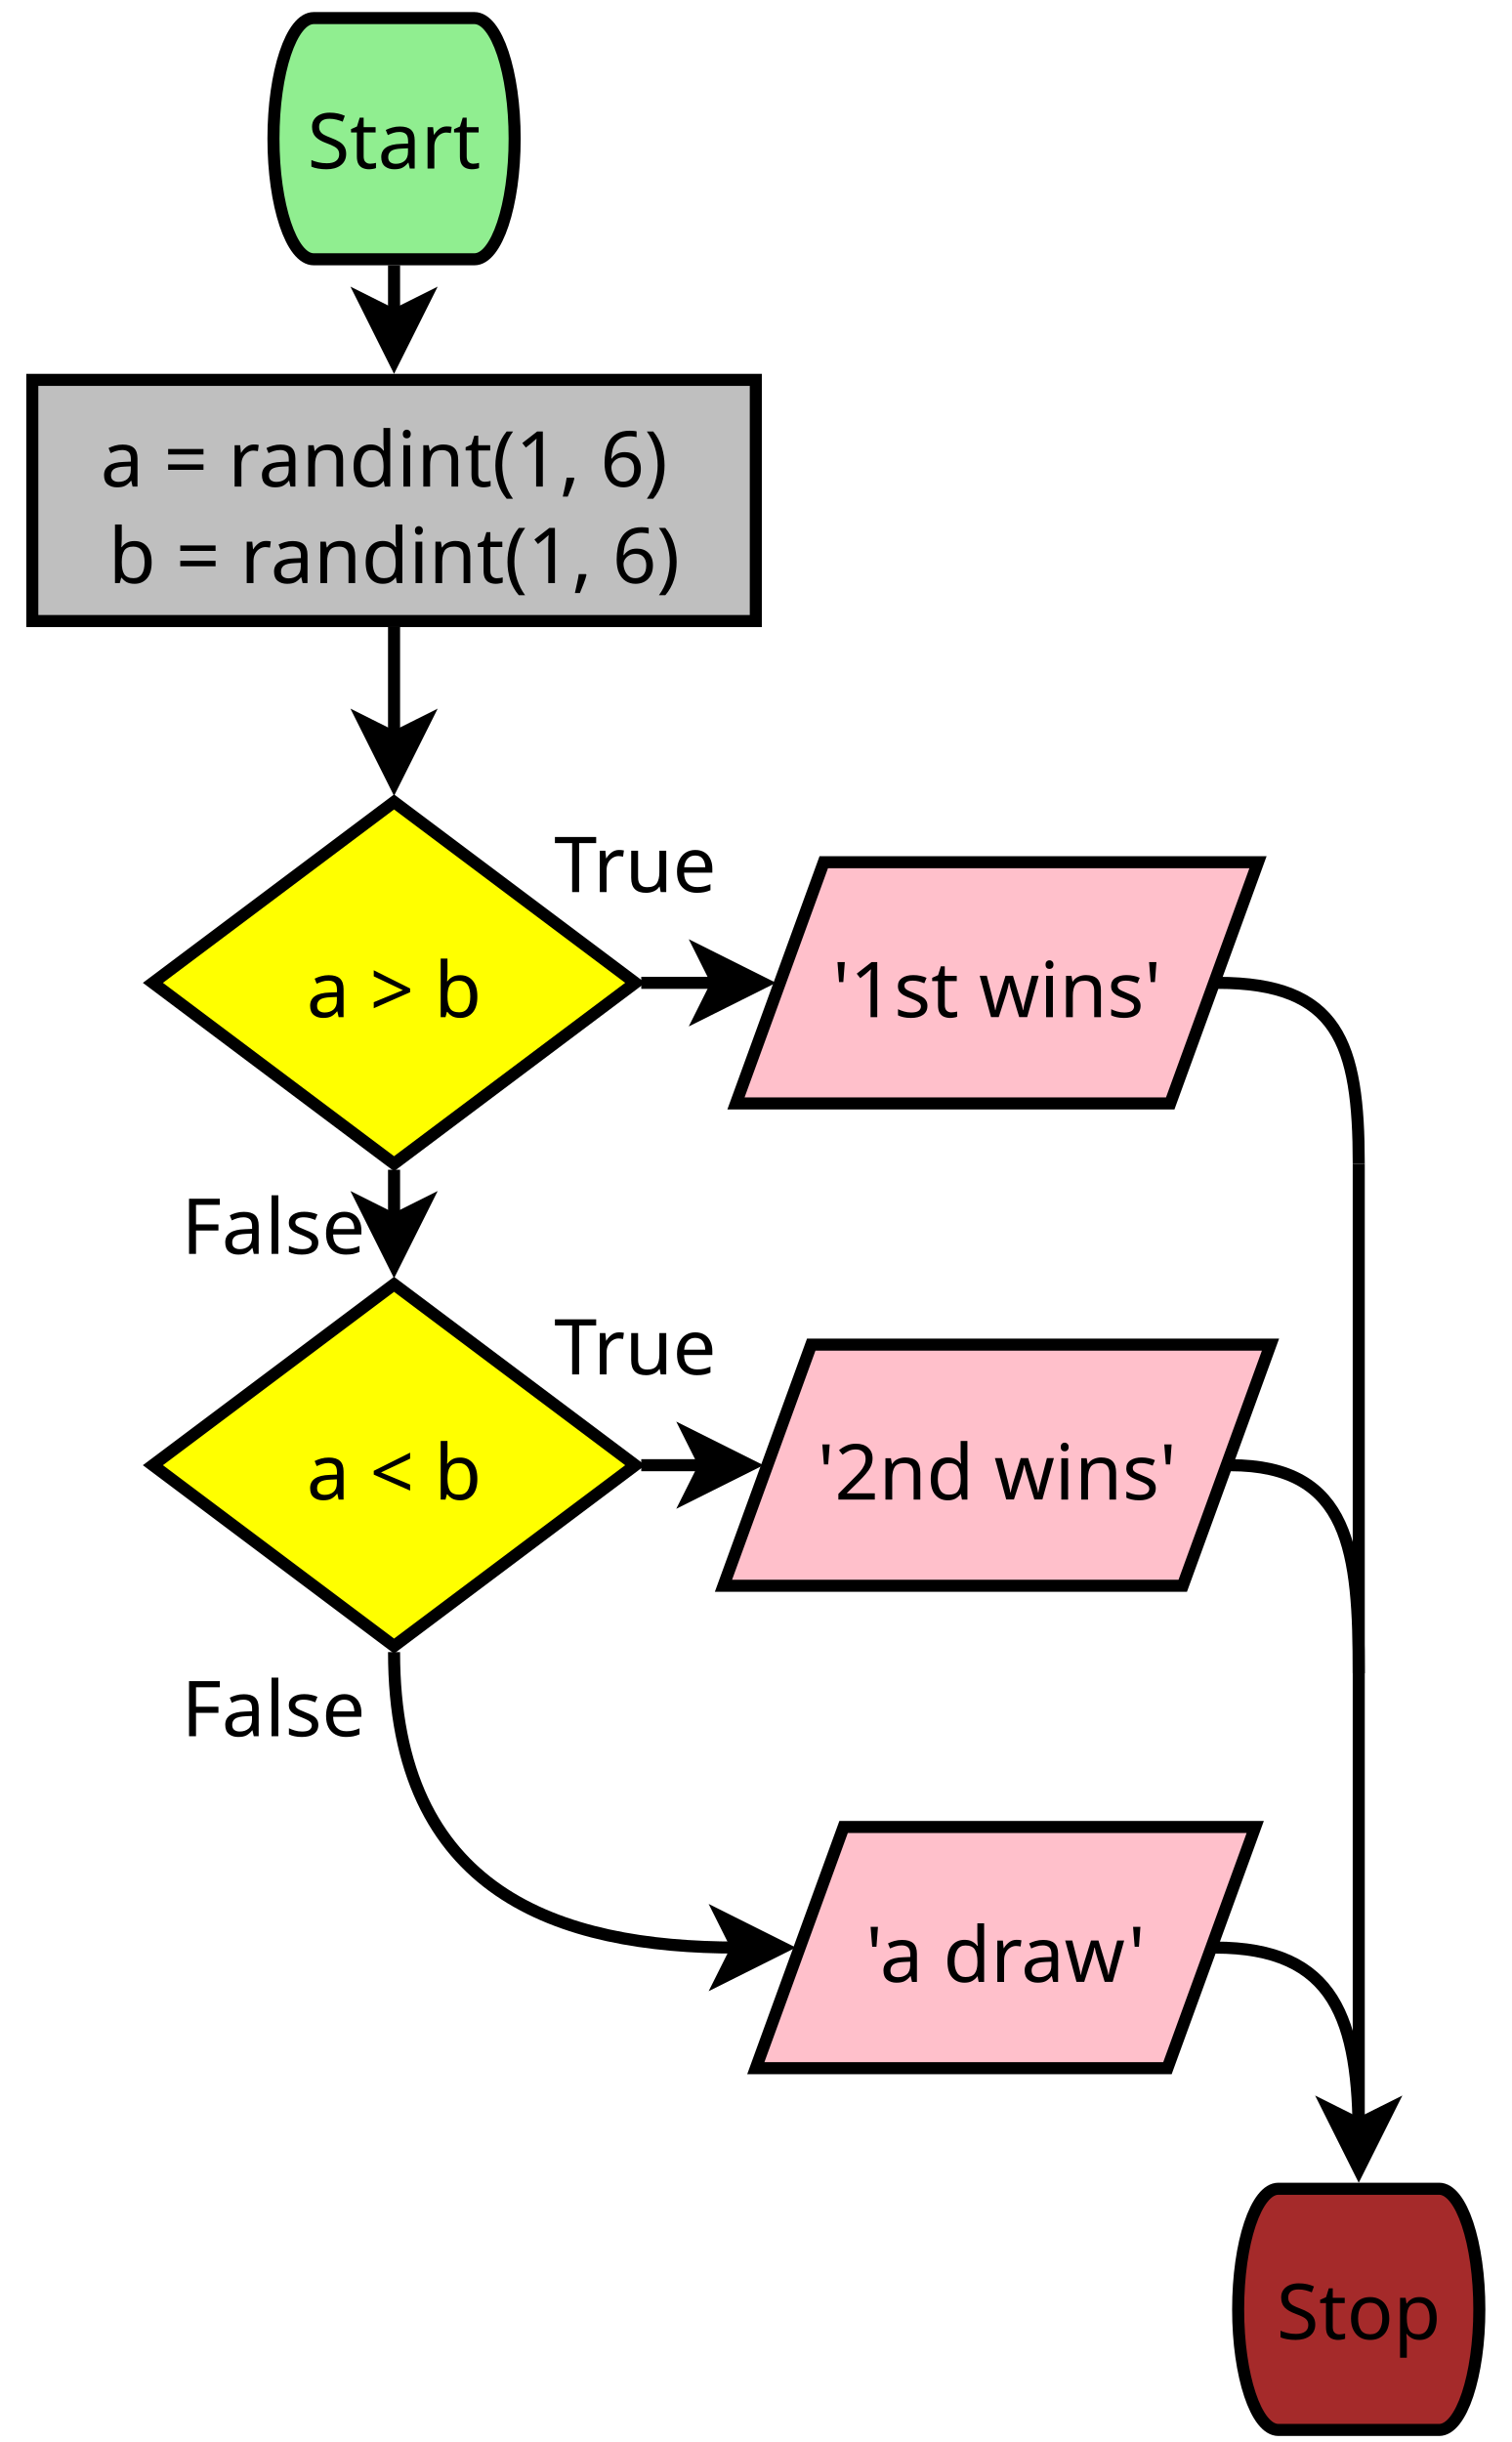
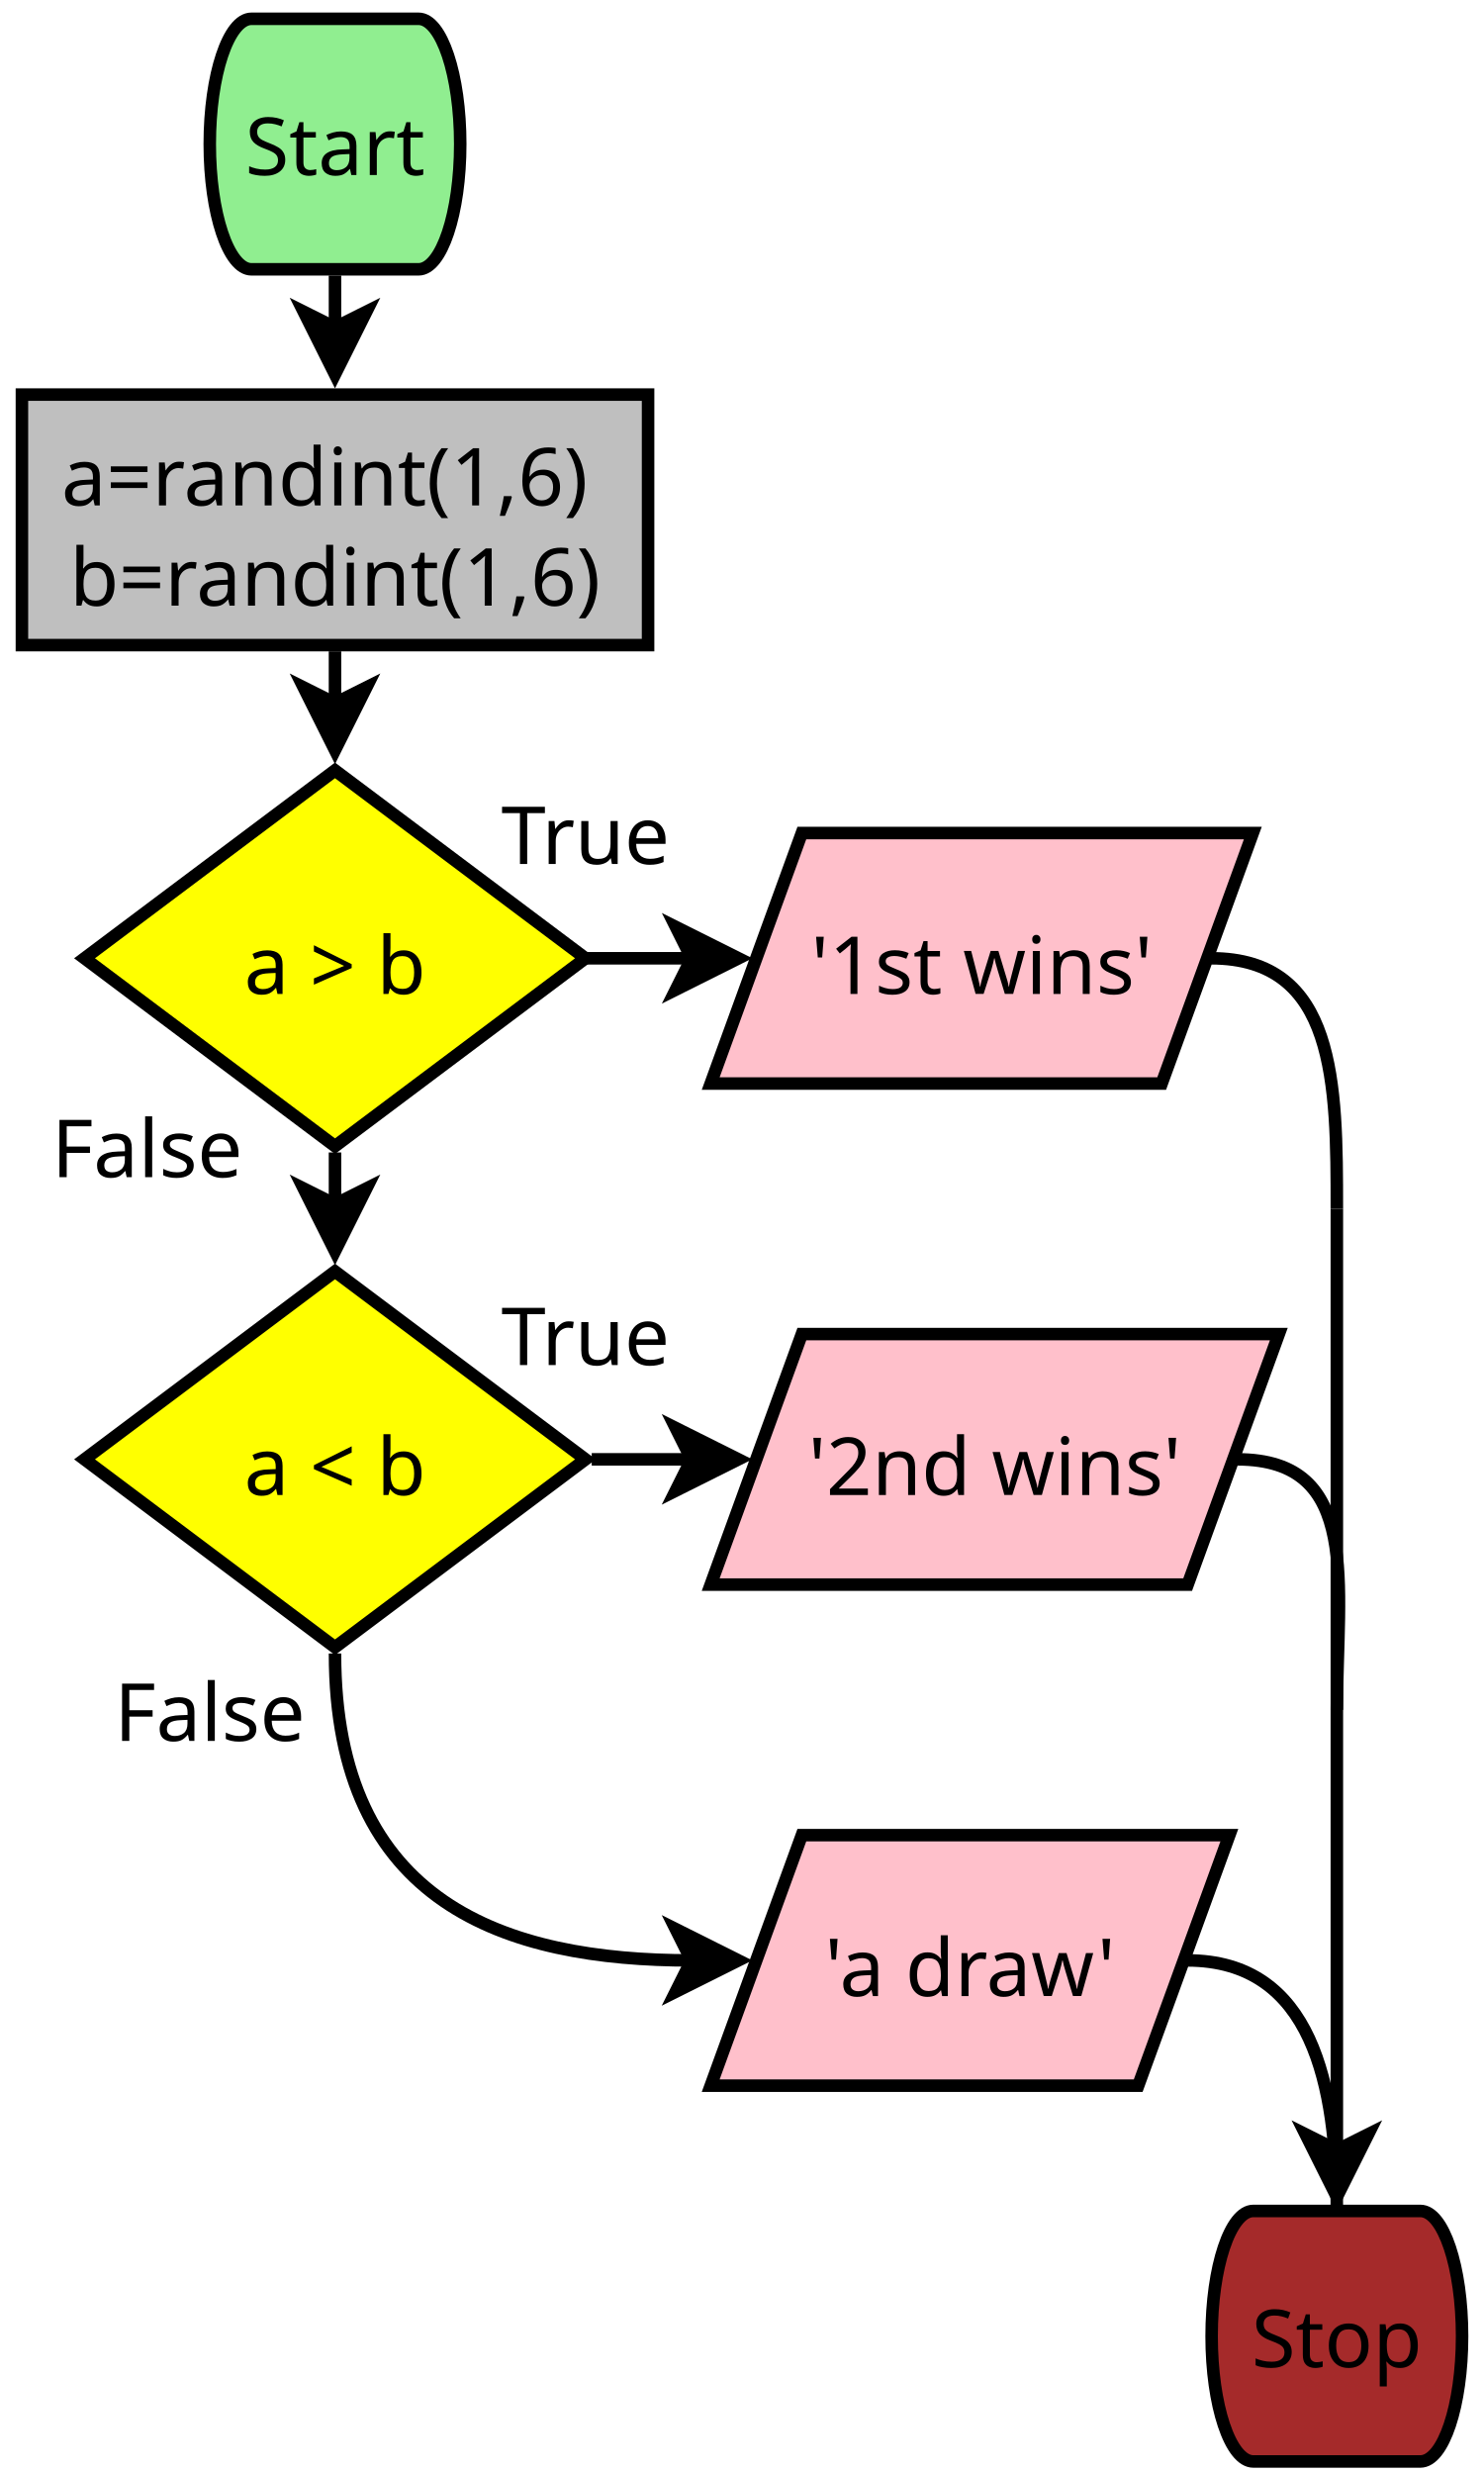
- <svg xmlns="http://www.w3.org/2000/svg" width="13cm" height="21cm" viewBox="258 117 244 405">
+ <svg xmlns="http://www.w3.org/2000/svg" width="12cm" height="20cm" viewBox="268 117 234 395">
+   <g id="Background" />
+   <g id="Background" />
+   <g id="Background" />
  <g id="Background" />
  <g id="Background" />
  <g id="Background">
    <g>
      <path style="fill: #90ee90; fill-opacity: 1; stroke-opacity: 1; stroke-width: 2; stroke: #000000" fill-rule="evenodd" d="M 306.667 120 L 333.333,120 C 337.015,120 340,128.954 340,140 C 340,151.046 337.015,160 333.333,160 L 306.667,160 C 302.985,160 300,151.046 300,140 C 300,128.954 302.985,120 306.667,120z" />
      <text font-size="9.415" style="fill: #000000; fill-opacity: 1; stroke: none;text-anchor:middle;font-family:sans-serif;font-style:normal;font-weight:normal" x="320" y="144.707">
        <tspan x="320" y="144.707" />
      </text>
    </g>
    <g>
-       <line style="fill: none; stroke-opacity: 1; stroke-width: 2; stroke: #000000" x1="320" y1="220.977" x2="320" y2="239.264" />
-       <polygon style="fill: #000000; fill-opacity: 1; stroke-opacity: 1; stroke-width: 2; stroke: #000000" fill-rule="evenodd" points="320,246.764 315,236.764 320,239.264 325,236.764 " />
+       <line style="fill: none; stroke-opacity: 1; stroke-width: 2; stroke: #000000" x1="320" y1="220.995" x2="320" y2="229.264" />
+       <polygon style="fill: #000000; fill-opacity: 1; stroke-opacity: 1; stroke-width: 2; stroke: #000000" fill-rule="evenodd" points="320,236.764 315,226.764 320,229.264 325,226.764 " />
    </g>
    <g>
-       <polygon style="fill: #ffff00; fill-opacity: 1; stroke-opacity: 1; stroke-width: 2; stroke: #000000" fill-rule="evenodd" points="320,250 360,280 320,310 280,280 " />
-       <text font-size="12.8" style="fill: #000000; fill-opacity: 1; stroke: none;text-anchor:middle;font-family:sans-serif;font-style:normal;font-weight:normal" x="320" y="285.7">
-         <tspan x="320" y="285.7">a &gt; b</tspan>
+       <polygon style="fill: #ffff00; fill-opacity: 1; stroke-opacity: 1; stroke-width: 2; stroke: #000000" fill-rule="evenodd" points="320,240 360,270 320,300 280,270 " />
+       <text font-size="12.8" style="fill: #000000; fill-opacity: 1; stroke: none;text-anchor:middle;font-family:sans-serif;font-style:normal;font-weight:normal" x="320" y="275.7">
+         <tspan x="320" y="275.7">a &gt; b</tspan>
      </text>
    </g>
    <g>
-       <polygon style="fill: #ffc0cb; fill-opacity: 1; stroke-opacity: 1; stroke-width: 2; stroke: #000000" fill-rule="evenodd" points="394.559,420 462.832,420 448.274,460 380,460 " />
-       <text font-size="12.8" style="fill: #000000; fill-opacity: 1; stroke: none;text-anchor:middle;font-family:sans-serif;font-style:normal;font-weight:normal" x="421.416" y="445.7">
-         <tspan x="421.416" y="445.7">'a draw'</tspan>
+       <polygon style="fill: #ffc0cb; fill-opacity: 1; stroke-opacity: 1; stroke-width: 2; stroke: #000000" fill-rule="evenodd" points="394.559,410 462.832,410 448.274,450 380,450 " />
+       <text font-size="12.8" style="fill: #000000; fill-opacity: 1; stroke: none;text-anchor:middle;font-family:sans-serif;font-style:normal;font-weight:normal" x="421.416" y="435.7">
+         <tspan x="421.416" y="435.7">'a draw'</tspan>
      </text>
    </g>
    <g>
-       <path style="fill: #a52a2a; fill-opacity: 1; stroke-opacity: 1; stroke-width: 2; stroke: #000000" fill-rule="evenodd" d="M 466.667 480 L 493.333,480 C 497.015,480 500,488.954 500,500 C 500,511.046 497.015,520 493.333,520 L 466.667,520 C 462.985,520 460,511.046 460,500 C 460,488.954 462.985,480 466.667,480z" />
-       <text font-size="9.415" style="fill: #000000; fill-opacity: 1; stroke: none;text-anchor:middle;font-family:sans-serif;font-style:normal;font-weight:normal" x="480" y="504.707">
-         <tspan x="480" y="504.707" />
+       <path style="fill: #a52a2a; fill-opacity: 1; stroke-opacity: 1; stroke-width: 2; stroke: #000000" fill-rule="evenodd" d="M 466.667 470 L 493.333,470 C 497.015,470 500,478.954 500,490 C 500,501.046 497.015,510 493.333,510 L 466.667,510 C 462.985,510 460,501.046 460,490 C 460,478.954 462.985,470 466.667,470z" />
+       <text font-size="9.415" style="fill: #000000; fill-opacity: 1; stroke: none;text-anchor:middle;font-family:sans-serif;font-style:normal;font-weight:normal" x="480" y="494.707">
+         <tspan x="480" y="494.707" />
      </text>
    </g>
-     <text font-size="12.8" style="fill: #000000; fill-opacity: 1; stroke: none;text-anchor:middle;font-family:sans-serif;font-style:normal;font-weight:normal" x="300" y="324.95">
-       <tspan x="300" y="324.95">False</tspan>
+     <text font-size="12.8" style="fill: #000000; fill-opacity: 1; stroke: none;text-anchor:middle;font-family:sans-serif;font-style:normal;font-weight:normal" x="290" y="304.95">
+       <tspan x="290" y="304.95">False</tspan>
    </text>
-     <text font-size="12.8" style="fill: #000000; fill-opacity: 1; stroke: none;text-anchor:middle;font-family:sans-serif;font-style:normal;font-weight:normal" x="360" y="264.95">
-       <tspan x="360" y="264.95">True</tspan>
+     <text font-size="12.8" style="fill: #000000; fill-opacity: 1; stroke: none;text-anchor:middle;font-family:sans-serif;font-style:normal;font-weight:normal" x="360" y="254.95">
+       <tspan x="360" y="254.95">True</tspan>
    </text>
    <g>
-       <polygon style="fill: #ffc0cb; fill-opacity: 1; stroke-opacity: 1; stroke-width: 2; stroke: #000000" fill-rule="evenodd" points="389.193,340 465.366,340 450.808,380 374.634,380 " />
-       <text font-size="12.8" style="fill: #000000; fill-opacity: 1; stroke: none;text-anchor:middle;font-family:sans-serif;font-style:normal;font-weight:normal" x="420" y="365.7">
-         <tspan x="420" y="365.7">'2nd wins'</tspan>
+       <polygon style="fill: #ffc0cb; fill-opacity: 1; stroke-opacity: 1; stroke-width: 2; stroke: #000000" fill-rule="evenodd" points="394.559,330 470.732,330 456.174,370 380,370 " />
+       <text font-size="12.8" style="fill: #000000; fill-opacity: 1; stroke: none;text-anchor:middle;font-family:sans-serif;font-style:normal;font-weight:normal" x="425.366" y="355.7">
+         <tspan x="425.366" y="355.7">'2nd wins'</tspan>
      </text>
    </g>
    <g>
-       <line style="fill: none; stroke-opacity: 1; stroke-width: 2; stroke: #000000" x1="361" y1="360" x2="371.537" y2="360" />
-       <polygon style="fill: #000000; fill-opacity: 1; stroke-opacity: 1; stroke-width: 2; stroke: #000000" fill-rule="evenodd" points="379.037,360 369.037,365 371.537,360 369.037,355 " />
+       <line style="fill: none; stroke-opacity: 1; stroke-width: 2; stroke: #000000" x1="361" y1="350" x2="376.915" y2="350" />
+       <polygon style="fill: #000000; fill-opacity: 1; stroke-opacity: 1; stroke-width: 2; stroke: #000000" fill-rule="evenodd" points="384.415,350 374.415,355 376.915,350 374.415,345 " />
    </g>
-     <path style="fill: none; stroke-opacity: 1; stroke-width: 2; stroke: #000000" d="M 456.636 280 C 476.636,280 480,290 480,310" />
+     <path style="fill: none; stroke-opacity: 1; stroke-width: 2; stroke: #000000" d="M 459.921 270 C 479.921,270 480,290 480,310" />
    <g>
-       <polygon style="fill: #ffc0cb; fill-opacity: 1; stroke-opacity: 1; stroke-width: 2; stroke: #000000" fill-rule="evenodd" points="391.267,260 463.29,260 448.732,300 376.708,300 " />
-       <text font-size="12.8" style="fill: #000000; fill-opacity: 1; stroke: none;text-anchor:middle;font-family:sans-serif;font-style:normal;font-weight:normal" x="419.999" y="285.7">
-         <tspan x="419.999" y="285.7">'1st wins'</tspan>
+       <polygon style="fill: #ffc0cb; fill-opacity: 1; stroke-opacity: 1; stroke-width: 2; stroke: #000000" fill-rule="evenodd" points="394.559,250 466.582,250 452.024,290 380,290 " />
+       <text font-size="12.8" style="fill: #000000; fill-opacity: 1; stroke: none;text-anchor:middle;font-family:sans-serif;font-style:normal;font-weight:normal" x="423.291" y="275.7">
+         <tspan x="423.291" y="275.7">'1st wins'</tspan>
      </text>
    </g>
    <g>
-       <line style="fill: none; stroke-opacity: 1; stroke-width: 2; stroke: #000000" x1="361" y1="280" x2="373.612" y2="280" />
-       <polygon style="fill: #000000; fill-opacity: 1; stroke-opacity: 1; stroke-width: 2; stroke: #000000" fill-rule="evenodd" points="381.112,280 371.112,285 373.612,280 371.112,275 " />
+       <line style="fill: none; stroke-opacity: 1; stroke-width: 2; stroke: #000000" x1="360" y1="270" x2="376.934" y2="270" />
+       <polygon style="fill: #000000; fill-opacity: 1; stroke-opacity: 1; stroke-width: 2; stroke: #000000" fill-rule="evenodd" points="384.434,270 374.434,275 376.934,270 374.434,265 " />
    </g>
    <g>
-       <line style="fill: none; stroke-opacity: 1; stroke-width: 2; stroke: #000000" x1="320" y1="311" x2="320" y2="319.264" />
-       <polygon style="fill: #000000; fill-opacity: 1; stroke-opacity: 1; stroke-width: 2; stroke: #000000" fill-rule="evenodd" points="320,326.764 315,316.764 320,319.264 325,316.764 " />
+       <line style="fill: none; stroke-opacity: 1; stroke-width: 2; stroke: #000000" x1="320" y1="301" x2="320" y2="309.264" />
+       <polygon style="fill: #000000; fill-opacity: 1; stroke-opacity: 1; stroke-width: 2; stroke: #000000" fill-rule="evenodd" points="320,316.764 315,306.764 320,309.264 325,306.764 " />
    </g>
    <g>
      <line style="fill: none; stroke-opacity: 1; stroke-width: 2; stroke: #000000" x1="320" y1="160.991" x2="320" y2="169.273" />
      <polygon style="fill: #000000; fill-opacity: 1; stroke-opacity: 1; stroke-width: 2; stroke: #000000" fill-rule="evenodd" points="320,176.773 315,166.773 320,169.273 325,166.773 " />
    </g>
    <g>
-       <polygon style="fill: #ffff00; fill-opacity: 1; stroke-opacity: 1; stroke-width: 2; stroke: #000000" fill-rule="evenodd" points="320,330 360,360 320,390 280,360 " />
-       <text font-size="12.8" style="fill: #000000; fill-opacity: 1; stroke: none;text-anchor:middle;font-family:sans-serif;font-style:normal;font-weight:normal" x="320" y="365.7">
-         <tspan x="320" y="365.7">a &lt; b</tspan>
+       <polygon style="fill: #ffff00; fill-opacity: 1; stroke-opacity: 1; stroke-width: 2; stroke: #000000" fill-rule="evenodd" points="320,320 360,350 320,380 280,350 " />
+       <text font-size="12.8" style="fill: #000000; fill-opacity: 1; stroke: none;text-anchor:middle;font-family:sans-serif;font-style:normal;font-weight:normal" x="320" y="355.7">
+         <tspan x="320" y="355.7">a &lt; b</tspan>
      </text>
    </g>
    <g>
-       <path style="fill: none; stroke-opacity: 1; stroke-width: 2; stroke: #000000" d="M 320 391 C 320,431 347.244,440 376.912,440" />
-       <polygon style="fill: #000000; fill-opacity: 1; stroke-opacity: 1; stroke-width: 2; stroke: #000000" fill-rule="evenodd" points="384.412,440 374.412,445 376.912,440 374.412,435 " />
+       <path style="fill: none; stroke-opacity: 1; stroke-width: 2; stroke: #000000" d="M 320 381 C 320,421 347.244,430 376.912,430" />
+       <polygon style="fill: #000000; fill-opacity: 1; stroke-opacity: 1; stroke-width: 2; stroke: #000000" fill-rule="evenodd" points="384.412,430 374.412,435 376.912,430 374.412,425 " />
    </g>
-     <text font-size="12.8" style="fill: #000000; fill-opacity: 1; stroke: none;text-anchor:middle;font-family:sans-serif;font-style:normal;font-weight:normal" x="300" y="404.95">
-       <tspan x="300" y="404.95">False</tspan>
+     <text font-size="12.8" style="fill: #000000; fill-opacity: 1; stroke: none;text-anchor:middle;font-family:sans-serif;font-style:normal;font-weight:normal" x="300" y="394.95">
+       <tspan x="300" y="394.95">False</tspan>
    </text>
-     <text font-size="12.8" style="fill: #000000; fill-opacity: 1; stroke: none;text-anchor:middle;font-family:sans-serif;font-style:normal;font-weight:normal" x="360" y="344.95">
-       <tspan x="360" y="344.95">True</tspan>
+     <text font-size="12.8" style="fill: #000000; fill-opacity: 1; stroke: none;text-anchor:middle;font-family:sans-serif;font-style:normal;font-weight:normal" x="360" y="334.95">
+       <tspan x="360" y="334.95">True</tspan>
    </text>
    <g>
-       <line style="fill: none; stroke-opacity: 1; stroke-width: 2; stroke: #000000" x1="480" y1="310" x2="480" y2="469.274" />
-       <polygon style="fill: #000000; fill-opacity: 1; stroke-opacity: 1; stroke-width: 2; stroke: #000000" fill-rule="evenodd" points="480,476.774 475,466.774 480,469.274 485,466.774 " />
+       <line style="fill: none; stroke-opacity: 1; stroke-width: 2; stroke: #000000" x1="480" y1="310" x2="480" y2="460.264" />
+       <polygon style="fill: #000000; fill-opacity: 1; stroke-opacity: 1; stroke-width: 2; stroke: #000000" fill-rule="evenodd" points="480,467.764 475,457.764 480,460.264 485,457.764 " />
    </g>
    <text font-size="12.8" style="fill: #000000; fill-opacity: 1; stroke: none;text-anchor:middle;font-family:sans-serif;font-style:normal;font-weight:normal" x="320" y="144.95">
      <tspan x="320" y="144.95">Start</tspan>
    </text>
-     <text font-size="12.8" style="fill: #000000; fill-opacity: 1; stroke: none;text-anchor:middle;font-family:sans-serif;font-style:normal;font-weight:normal" x="480" y="504.95">
-       <tspan x="480" y="504.95">Stop</tspan>
+     <text font-size="12.8" style="fill: #000000; fill-opacity: 1; stroke: none;text-anchor:middle;font-family:sans-serif;font-style:normal;font-weight:normal" x="480" y="494.95">
+       <tspan x="480" y="494.95">Stop</tspan>
    </text>
    <g>
-       <rect style="fill: #bfbfbf; fill-opacity: 1; stroke-opacity: 1; stroke-width: 2; stroke: #000000" x="260" y="180" width="120" height="40" rx="0" ry="0" />
+       <rect style="fill: #bfbfbf; fill-opacity: 1; stroke-opacity: 1; stroke-width: 2; stroke: #000000" x="270" y="180" width="100" height="40" rx="0" ry="0" />
      <text font-size="12.8" style="fill: #000000; fill-opacity: 1; stroke: none;text-anchor:middle;font-family:sans-serif;font-style:normal;font-weight:normal" x="320" y="197.7">
-         <tspan x="320" y="197.7">a = randint(1, 6)</tspan>
-         <tspan x="320" y="213.7">b = randint(1, 6)</tspan>
+         <tspan x="320" y="197.7">a=randint(1,6)</tspan>
+         <tspan x="320" y="213.7">b=randint(1,6)</tspan>
      </text>
    </g>
-     <path style="fill: none; stroke-opacity: 1; stroke-width: 2; stroke: #000000" d="M 458.697 360 C 478.697,360 480,374.506 480,394.506" />
-     <path style="fill: none; stroke-opacity: 1; stroke-width: 2; stroke: #000000" d="M 456.178 440 C 476.178,440 480,452 480,472" />
+     <path style="fill: none; stroke-opacity: 1; stroke-width: 2; stroke: #000000" d="M 464.09 350 C 484.09,350 480,370 480,390" />
+     <path style="fill: none; stroke-opacity: 1; stroke-width: 2; stroke: #000000" d="M 456.123 430 C 476.123,430 480,450 480,470" />
  </g>
</svg>
